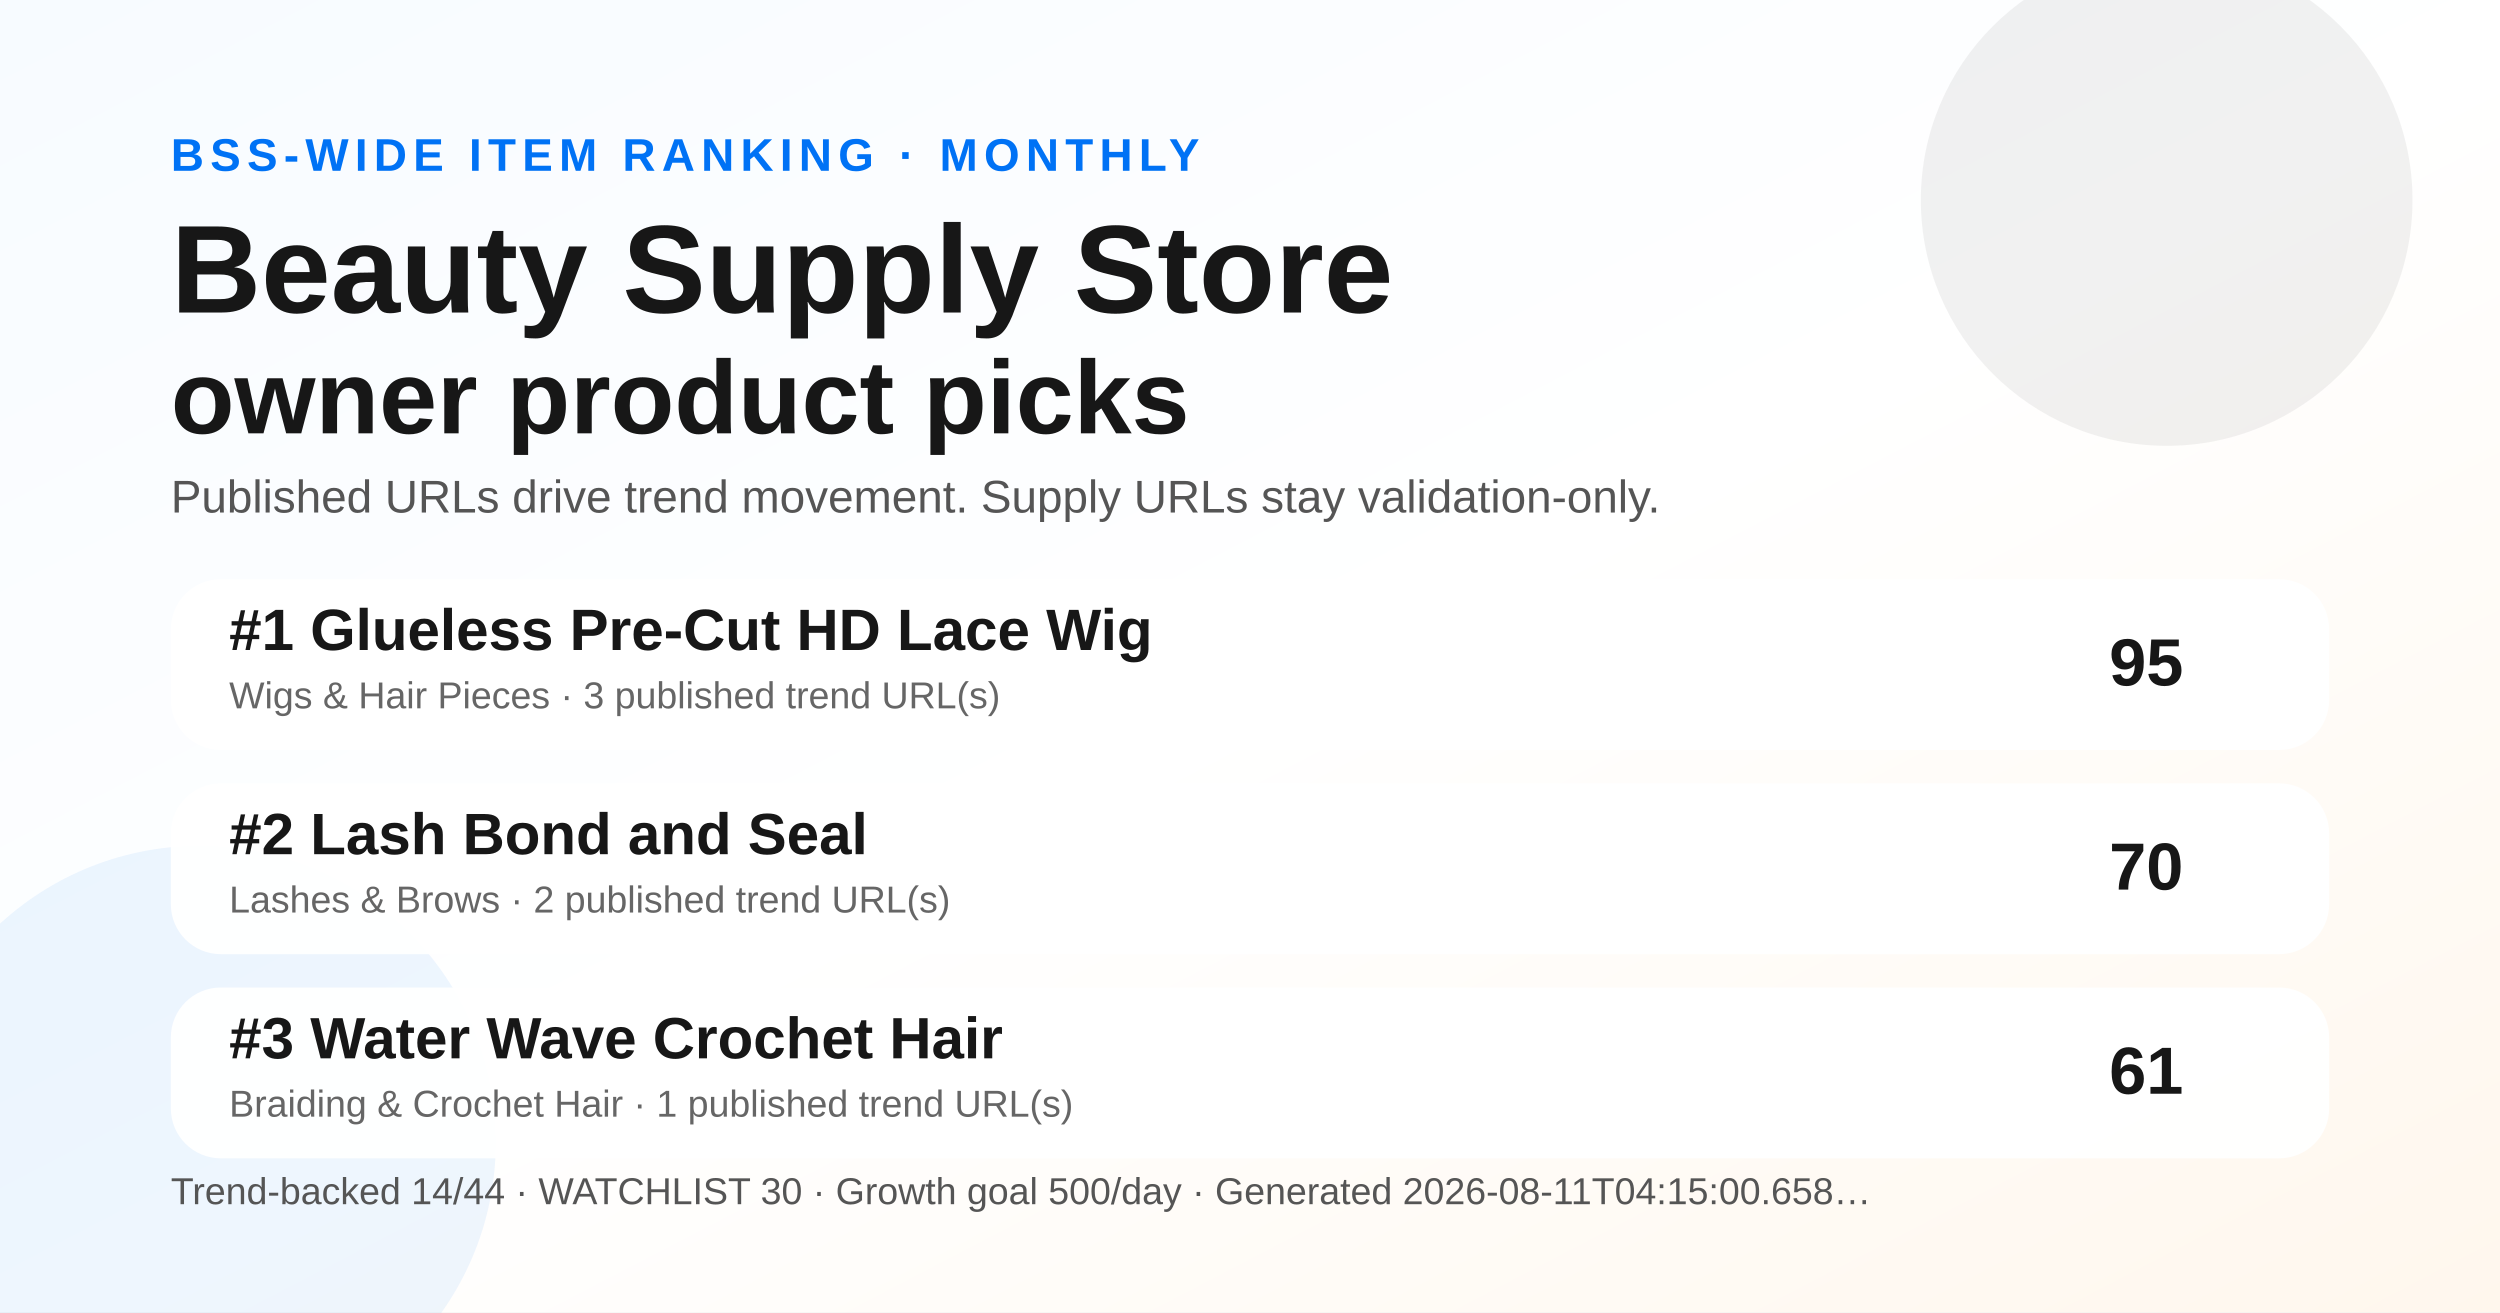
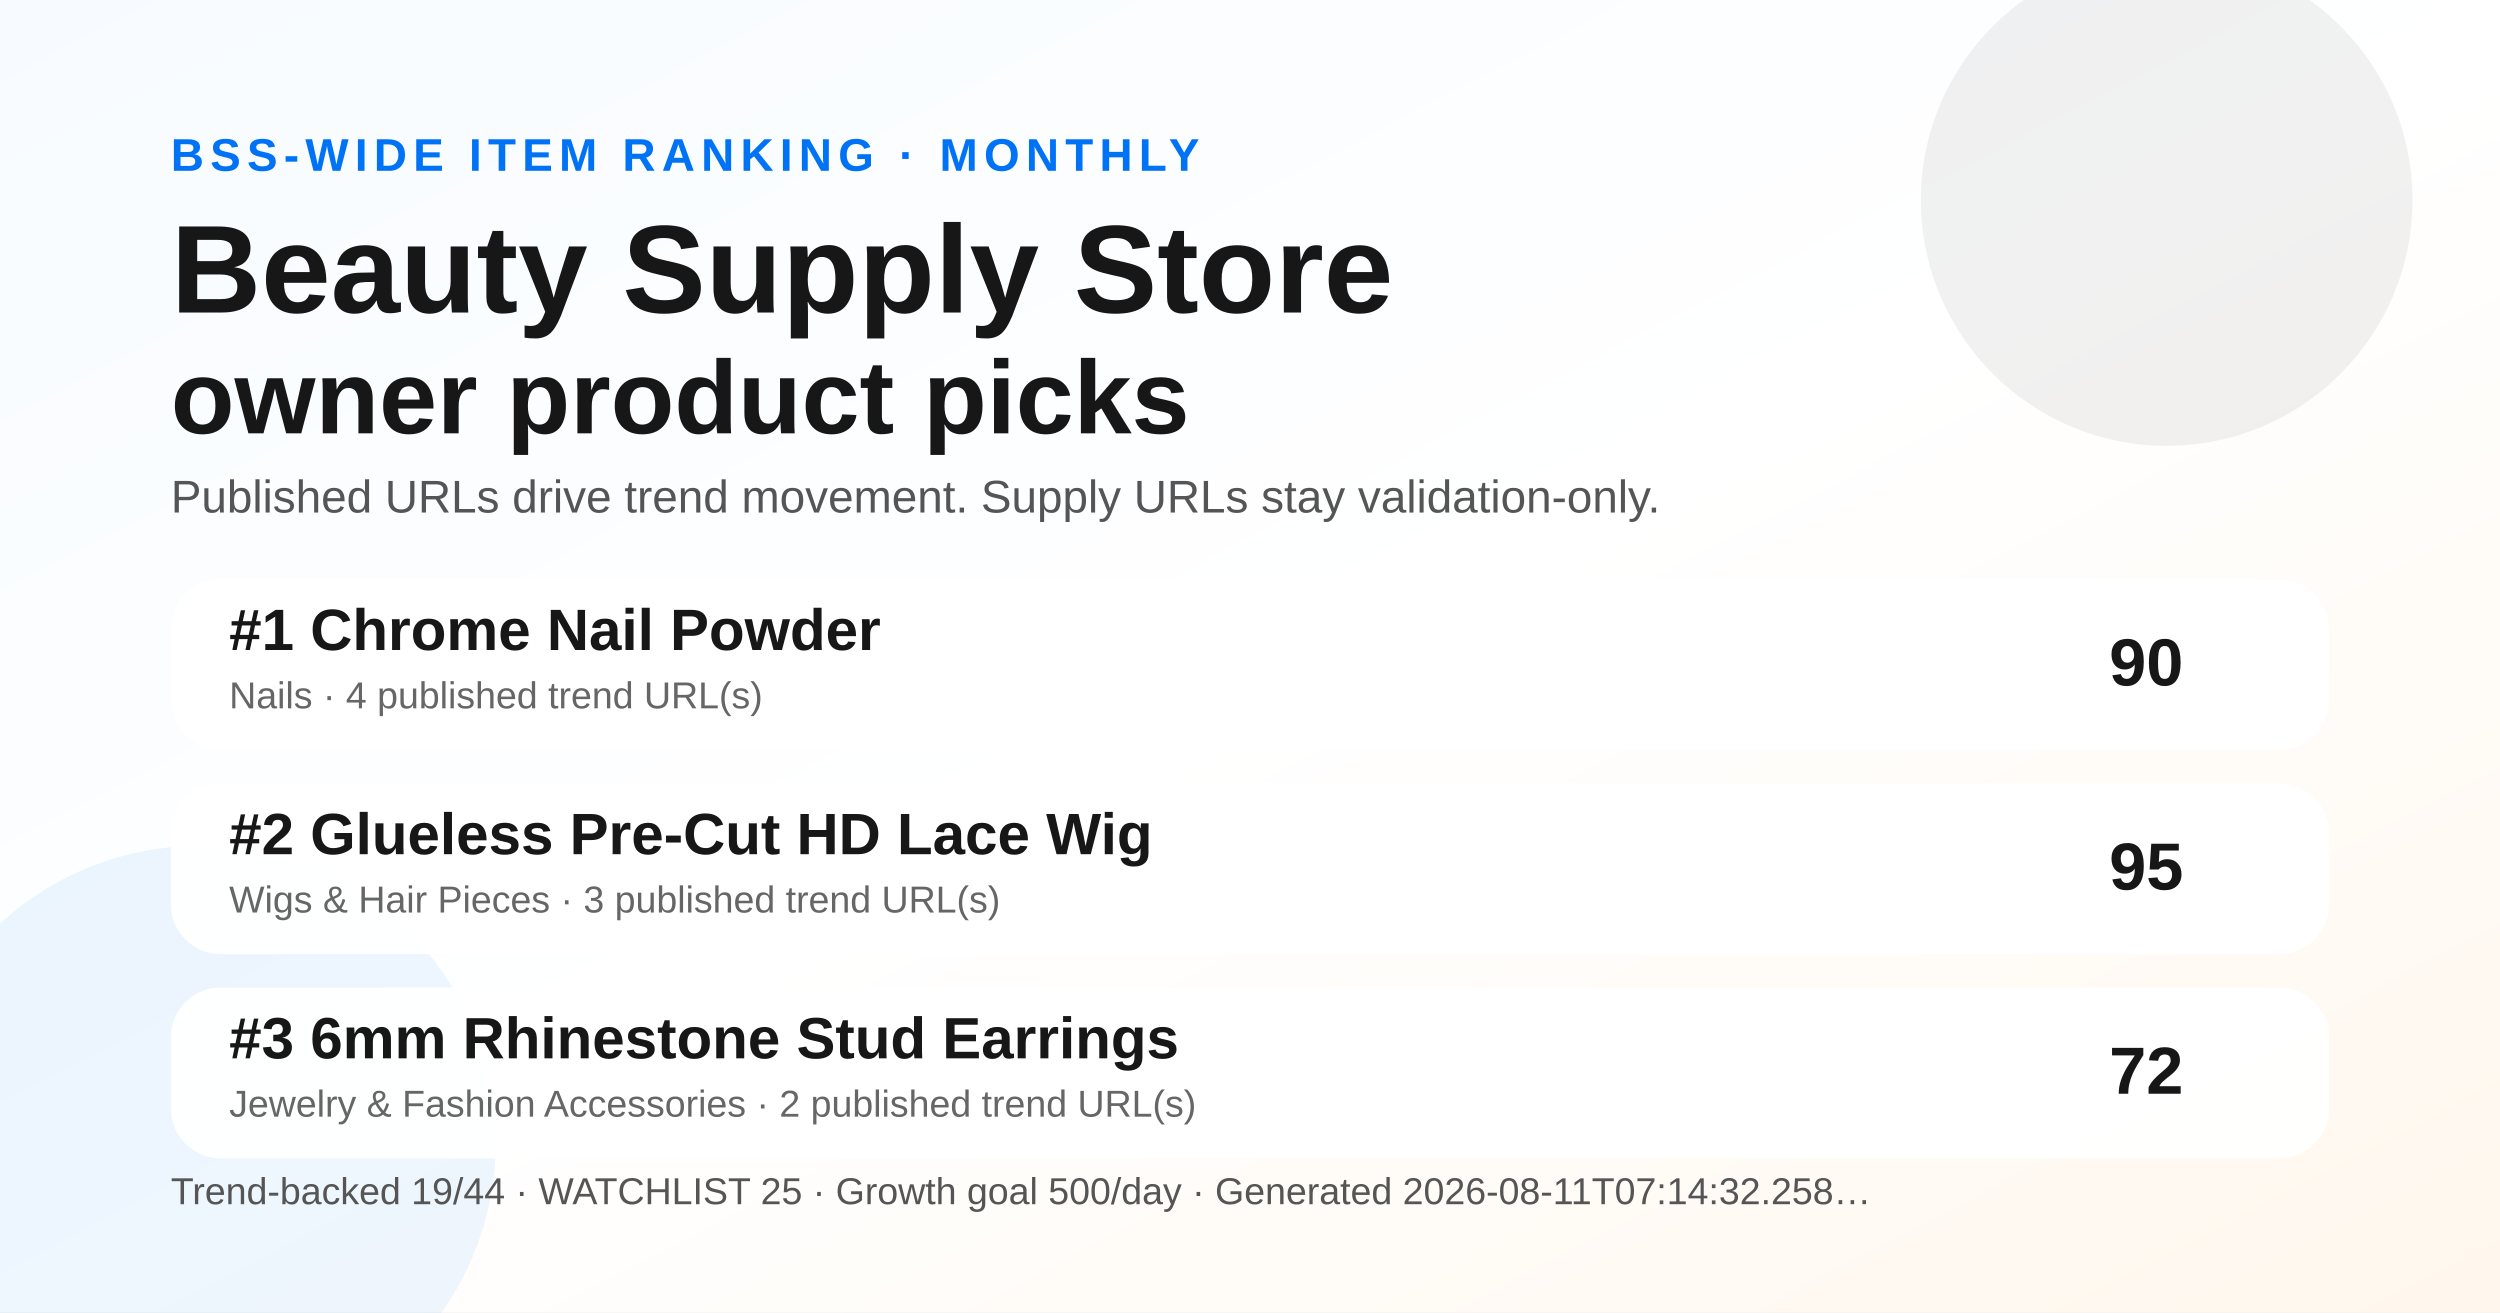
<svg xmlns="http://www.w3.org/2000/svg" width="1200" height="630" viewBox="0 0 1200 630" role="img" aria-label="Monthly BSS Trend Ranking social preview">
  <defs>
    <linearGradient id="bg" x1="0" y1="0" x2="1" y2="1">
      <stop offset="0" stop-color="#f7fbff" />
      <stop offset="0.52" stop-color="#ffffff" />
      <stop offset="1" stop-color="#fff7ed" />
    </linearGradient>
  </defs>
  <rect width="1200" height="630" fill="url(#bg)" />
  <circle cx="1040" cy="96" r="118" fill="#171717" opacity="0.06" />
  <circle cx="96" cy="548" r="142" fill="#0072f5" opacity="0.07" />
  <text x="82" y="82" font-family="Arial, Helvetica, sans-serif" font-size="22" font-weight="700" fill="#0072f5" letter-spacing="3">BSS-WIDE ITEM RANKING · MONTHLY</text>
  <text x="82" y="150" font-family="Arial, Helvetica, sans-serif" font-size="60" font-weight="800" fill="#171717">Beauty Supply Store</text>
  <text x="82" y="208" font-family="Arial, Helvetica, sans-serif" font-size="50" font-weight="800" fill="#171717">owner product picks</text>
  <text x="82" y="246" font-family="Arial, Helvetica, sans-serif" font-size="22" fill="#555555">Published URLs drive trend movement. Supply URLs stay validation-only.</text>
  <g transform="translate(82 278)">
    <rect width="1036" height="82" rx="24" fill="#ffffff" opacity="0.96" />
-     <text x="28" y="34" font-family="Arial, Helvetica, sans-serif" font-size="28" font-weight="700" fill="#171717">#1 Glueless Pre-Cut HD Lace Wig</text>
+     <text x="28" y="34" font-family="Arial, Helvetica, sans-serif" font-size="28" font-weight="700" fill="#171717">#1 Chrome Nail Powder</text>
+     <text x="28" y="62" font-family="Arial, Helvetica, sans-serif" font-size="18" fill="#666666">Nails · 4 published trend URL(s)</text>
+     <text x="966" y="51" text-anchor="end" font-family="Arial, Helvetica, sans-serif" font-size="32" font-weight="700" fill="#171717">90</text>
+   </g>
+   <g transform="translate(82 376)">
+     <rect width="1036" height="82" rx="24" fill="#ffffff" opacity="0.96" />
+     <text x="28" y="34" font-family="Arial, Helvetica, sans-serif" font-size="28" font-weight="700" fill="#171717">#2 Glueless Pre-Cut HD Lace Wig</text>
    <text x="28" y="62" font-family="Arial, Helvetica, sans-serif" font-size="18" fill="#666666">Wigs &amp; Hair Pieces · 3 published trend URL(s)</text>
    <text x="966" y="51" text-anchor="end" font-family="Arial, Helvetica, sans-serif" font-size="32" font-weight="700" fill="#171717">95</text>
  </g>
-   <g transform="translate(82 376)">
-     <rect width="1036" height="82" rx="24" fill="#ffffff" opacity="0.96" />
-     <text x="28" y="34" font-family="Arial, Helvetica, sans-serif" font-size="28" font-weight="700" fill="#171717">#2 Lash Bond and Seal</text>
-     <text x="28" y="62" font-family="Arial, Helvetica, sans-serif" font-size="18" fill="#666666">Lashes &amp; Brows · 2 published trend URL(s)</text>
-     <text x="966" y="51" text-anchor="end" font-family="Arial, Helvetica, sans-serif" font-size="32" font-weight="700" fill="#171717">70</text>
-   </g>
  <g transform="translate(82 474)">
    <rect width="1036" height="82" rx="24" fill="#ffffff" opacity="0.96" />
-     <text x="28" y="34" font-family="Arial, Helvetica, sans-serif" font-size="28" font-weight="700" fill="#171717">#3 Water Wave Crochet Hair</text>
-     <text x="28" y="62" font-family="Arial, Helvetica, sans-serif" font-size="18" fill="#666666">Braiding &amp; Crochet Hair · 1 published trend URL(s)</text>
-     <text x="966" y="51" text-anchor="end" font-family="Arial, Helvetica, sans-serif" font-size="32" font-weight="700" fill="#171717">61</text>
+     <text x="28" y="34" font-family="Arial, Helvetica, sans-serif" font-size="28" font-weight="700" fill="#171717">#3 6mm Rhinestone Stud Earrings</text>
+     <text x="28" y="62" font-family="Arial, Helvetica, sans-serif" font-size="18" fill="#666666">Jewelry &amp; Fashion Accessories · 2 published trend URL(s)</text>
+     <text x="966" y="51" text-anchor="end" font-family="Arial, Helvetica, sans-serif" font-size="32" font-weight="700" fill="#171717">72</text>
  </g>
  <g transform="translate(82 578)">
-     <text font-family="Arial, Helvetica, sans-serif" font-size="18" fill="#555555">Trend-backed 14/44 · WATCHLIST 30 · Growth goal 500/day · Generated 2026-08-11T04:15:00.658…</text>
+     <text font-family="Arial, Helvetica, sans-serif" font-size="18" fill="#555555">Trend-backed 19/44 · WATCHLIST 25 · Growth goal 500/day · Generated 2026-08-11T07:14:32.258…</text>
  </g>
</svg>
